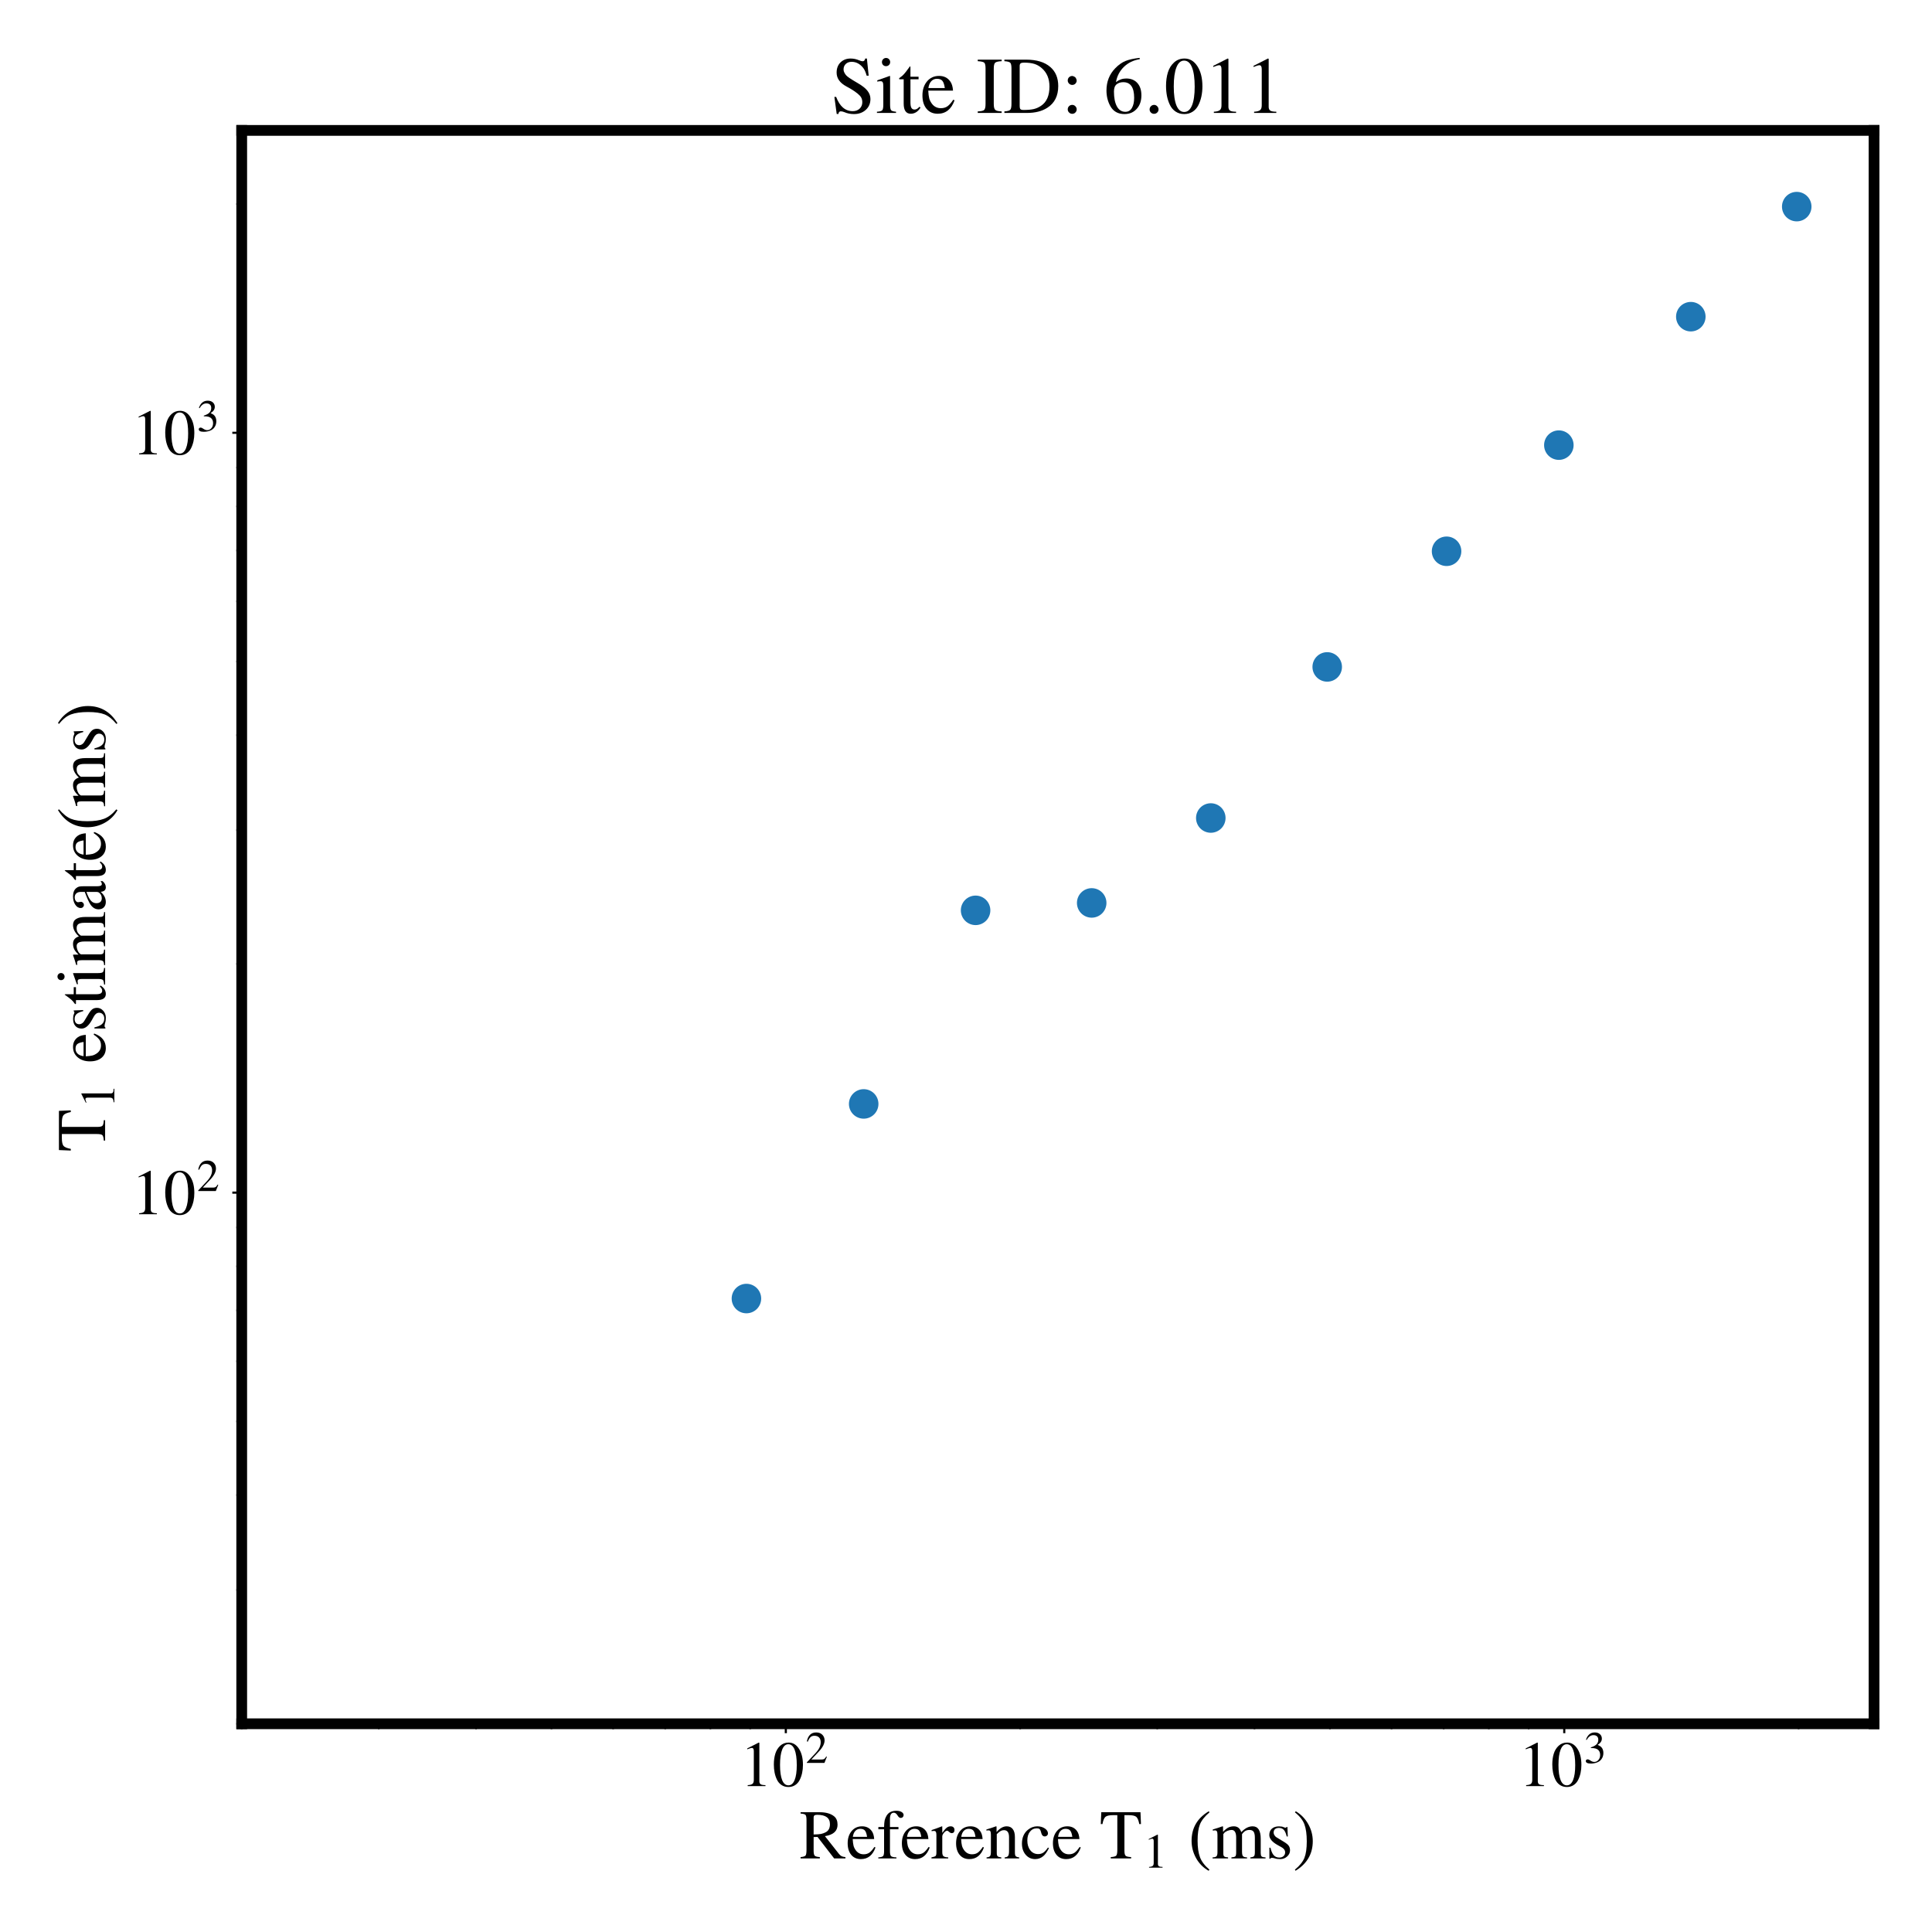
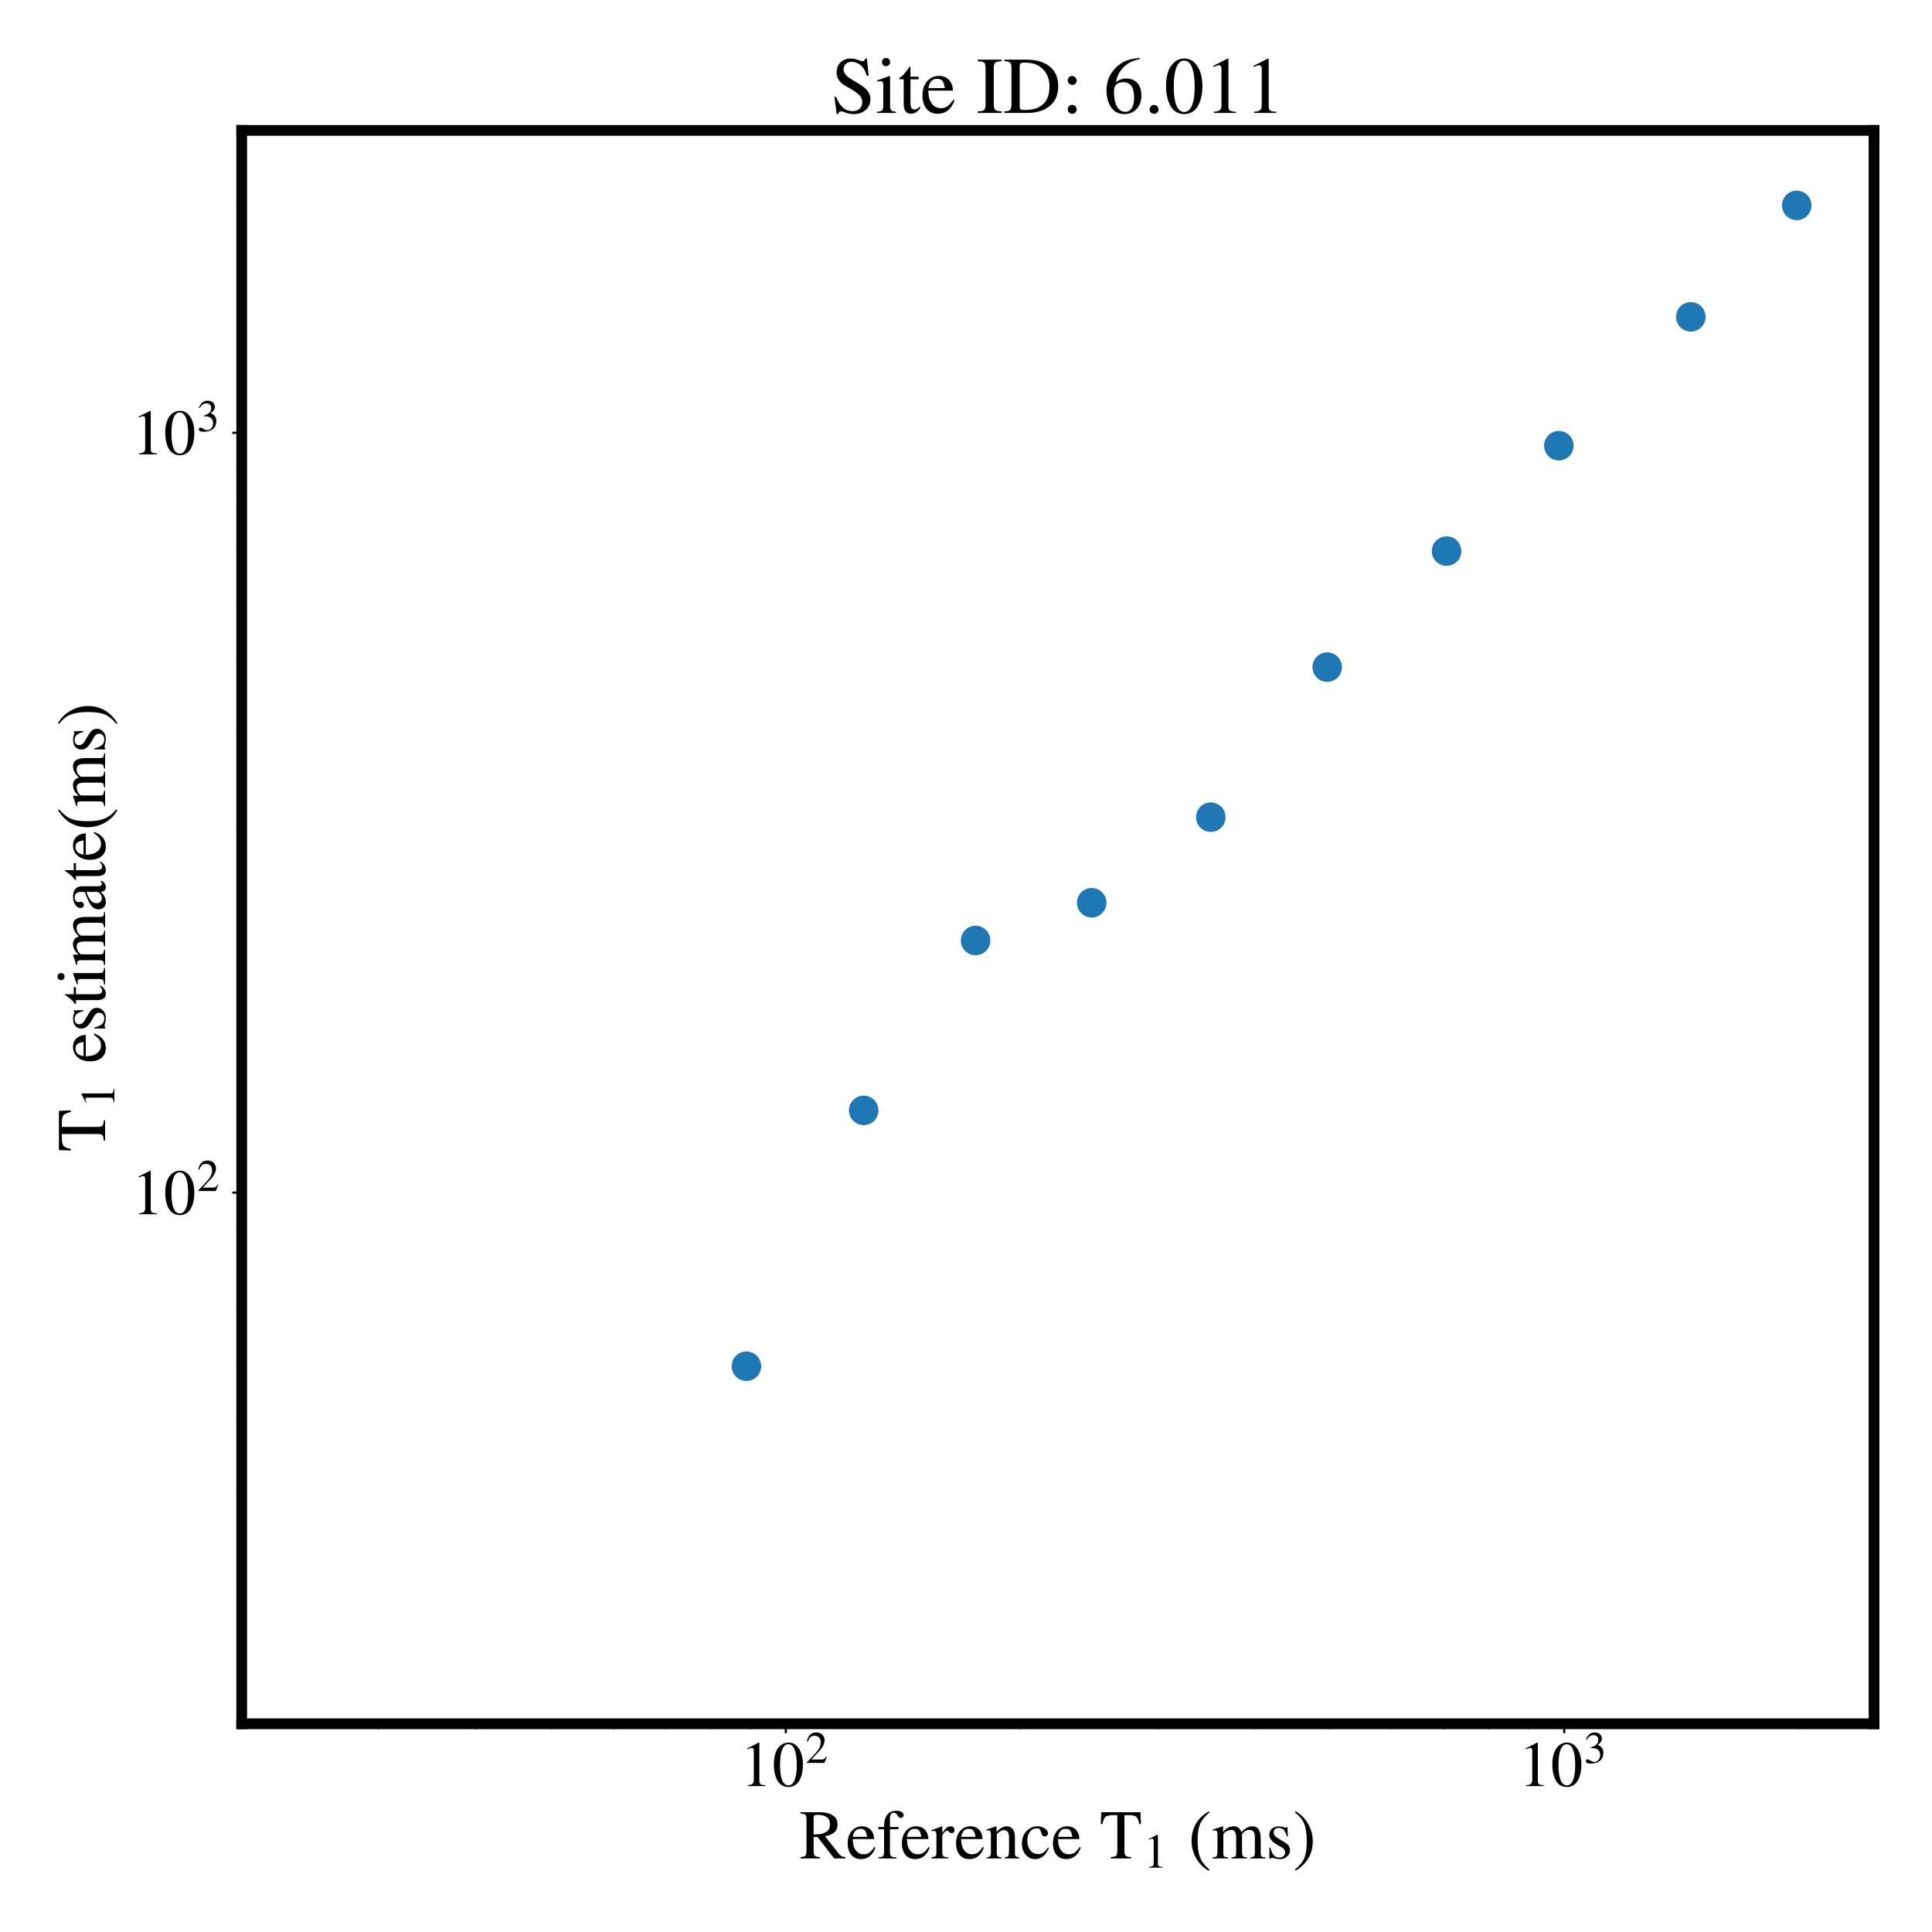
<svg xmlns="http://www.w3.org/2000/svg" xmlns:xlink="http://www.w3.org/1999/xlink" height="720pt" version="1.1" viewBox="0 0 720 720" width="720pt">
  <defs>
    <style type="text/css">*{stroke-linecap:butt;stroke-linejoin:round;}</style>
  </defs>
  <g id="figure_1">
    <g id="patch_1">
      <path d="M 0 720  L 720 720  L 720 0  L 0 0  z " style="fill:#ffffff;" />
    </g>
    <g id="axes_1">
      <g id="patch_2">
        <path d="M 90.08 642.4  L 698.4 642.4  L 698.4 48.6  L 90.08 48.6  z " style="fill:#ffffff;" />
      </g>
      <g id="matplotlib.axis_1">
        <g id="xtick_1">
          <g id="line2d_1">
            <defs>
-               <path d="M 0 0  L 0 3.5  " id="meb2c231bb3" style="stroke:#000000;stroke-width:0.8;" />
-             </defs>
-             <g>
-               <use style="stroke:#000000;stroke-width:0.8;" x="292.853" xlink:href="#meb2c231bb3" y="642.4" />
+               <path d="M 0 0  L 0 3.5  " id="m118f74097b" style="stroke:#000000;stroke-width:0.8;" />
+             </defs>
+             <g>
+               <use style="stroke:#000000;stroke-width:0.8;" x="292.853" xlink:href="#m118f74097b" y="642.4" />
            </g>
          </g>
          <g id="text_1">
            <g transform="translate(275.8133 665.7912)scale(0.24 -0.24)">
              <defs>
                <path d="M 39.406 0  L 11.797 0  L 11.797 1.5  Q 17.297 1.797 19.297 3.547  Q 21.297 5.297 21.297 9.5  L 21.297 54.406  Q 21.297 59.297 18.297 59.297  Q 16.906 59.297 13.797 58.094  L 11.094 57.094  L 11.094 58.5  L 29 67.594  L 29.906 67.297  L 29.906 7.594  Q 29.906 4.297 31.906 2.891  Q 33.906 1.5 39.406 1.5  z " id="STIXGeneral-Regular-49" />
                <path d="M 47.594 33  Q 47.594 26.297 46.297 20.344  Q 45 14.406 42.453 9.406  Q 39.906 4.406 35.406 1.5  Q 30.906 -1.406 25 -1.406  Q 18.906 -1.406 14.297 1.688  Q 9.703 4.797 7.203 10  Q 4.703 15.203 3.547 21.094  Q 2.406 27 2.406 33.594  Q 2.406 42.906 4.703 50.344  Q 7 57.797 12.344 62.688  Q 17.703 67.594 25.406 67.594  Q 35.203 67.594 41.391 58  Q 47.594 48.406 47.594 33  z M 38 32.5  Q 38 48.297 34.641 56.641  Q 31.297 65 24.797 65  Q 18.594 65 15.297 56.594  Q 12 48.203 12 32.906  Q 12 17.5 15.297 9.344  Q 18.594 1.203 25 1.203  Q 31.297 1.203 34.641 9.344  Q 38 17.5 38 32.5  z " id="STIXGeneral-Regular-48" />
                <path d="M 47.406 13.703  L 42 0  L 2.906 0  L 2.906 1.203  L 20.703 20.094  Q 27.703 27.406 30.703 33.5  Q 33.703 39.594 33.703 46.094  Q 33.703 52.797 30 56.5  Q 26.297 60.203 19.797 60.203  Q 14.406 60.203 11.25 57.391  Q 8.094 54.594 5.094 47.203  L 3 47.703  Q 4.703 57 9.844 62.297  Q 15 67.594 23.797 67.594  Q 32.094 67.594 37.188 62.594  Q 42.297 57.594 42.297 50  Q 42.297 38.703 29.5 25.203  L 13 7.594  L 36.406 7.594  Q 39.703 7.594 41.641 8.891  Q 43.594 10.203 46 14.297  z " id="STIXGeneral-Regular-50" />
              </defs>
              <use transform="translate(0 0.684375)" xlink:href="#STIXGeneral-Regular-49" />
              <use transform="translate(49.99999 0.684375)" xlink:href="#STIXGeneral-Regular-48" />
              <use transform="translate(101.575 36.68438)scale(0.7)" xlink:href="#STIXGeneral-Regular-50" />
            </g>
          </g>
        </g>
        <g id="xtick_2">
          <g id="line2d_2">
            <g>
-               <use style="stroke:#000000;stroke-width:0.8;" x="582.956" xlink:href="#meb2c231bb3" y="642.4" />
+               <use style="stroke:#000000;stroke-width:0.8;" x="582.956" xlink:href="#m118f74097b" y="642.4" />
            </g>
          </g>
          <g id="text_2">
            <g transform="translate(565.9164 665.7912)scale(0.24 -0.24)">
              <defs>
                <path d="M 6.094 51  L 4.5 51.406  Q 6.797 58.906 11.688 63.25  Q 16.594 67.594 24.094 67.594  Q 31.094 67.594 35.391 63.797  Q 39.703 60 39.703 53.906  Q 39.703 45.703 30.406 40.094  Q 35.906 37.703 38.703 34.797  Q 43.094 29.906 43.094 21.906  Q 43.094 13.906 38.5 7.906  Q 35.094 3.297 28.75 0.938  Q 22.406 -1.406 15.297 -1.406  Q 4.094 -1.406 4.094 4.297  Q 4.094 5.906 5.297 6.906  Q 6.5 7.906 8.203 7.906  Q 10.703 7.906 14.297 5.297  Q 18.703 2.203 22.906 2.203  Q 28.406 2.203 32.156 6.641  Q 35.906 11.094 35.906 17.5  Q 35.906 29 25.5 32  Q 22.406 33 15.297 33  L 15.297 34.406  Q 20.906 36.297 23.703 38  Q 31.797 42.594 31.797 51.406  Q 31.797 56.406 28.938 59  Q 26.094 61.594 21 61.594  Q 12 61.594 6.094 51  z " id="STIXGeneral-Regular-51" />
              </defs>
              <use transform="translate(0 0.684375)" xlink:href="#STIXGeneral-Regular-49" />
              <use transform="translate(49.99999 0.684375)" xlink:href="#STIXGeneral-Regular-48" />
              <use transform="translate(101.575 36.68438)scale(0.7)" xlink:href="#STIXGeneral-Regular-51" />
            </g>
          </g>
        </g>
        <g id="xtick_3">
          <g id="line2d_3">
            <defs>
-               <path d="M 0 0  L 0 2  " id="mb07791ae8a" style="stroke:#000000;stroke-width:0.6;" />
-             </defs>
-             <g>
-               <use style="stroke:#000000;stroke-width:0.6;" x="90.08" xlink:href="#mb07791ae8a" y="642.4" />
+               <path d="M 0 0  L 0 2  " id="mb4b55e202e" style="stroke:#000000;stroke-width:0.6;" />
+             </defs>
+             <g>
+               <use style="stroke:#000000;stroke-width:0.6;" x="90.08" xlink:href="#mb4b55e202e" y="642.4" />
            </g>
          </g>
        </g>
        <g id="xtick_4">
          <g id="line2d_4">
            <g>
-               <use style="stroke:#000000;stroke-width:0.6;" x="141.165" xlink:href="#mb07791ae8a" y="642.4" />
+               <use style="stroke:#000000;stroke-width:0.6;" x="141.165" xlink:href="#mb4b55e202e" y="642.4" />
            </g>
          </g>
        </g>
        <g id="xtick_5">
          <g id="line2d_5">
            <g>
-               <use style="stroke:#000000;stroke-width:0.6;" x="177.41" xlink:href="#mb07791ae8a" y="642.4" />
+               <use style="stroke:#000000;stroke-width:0.6;" x="177.41" xlink:href="#mb4b55e202e" y="642.4" />
            </g>
          </g>
        </g>
        <g id="xtick_6">
          <g id="line2d_6">
            <g>
-               <use style="stroke:#000000;stroke-width:0.6;" x="205.524" xlink:href="#mb07791ae8a" y="642.4" />
+               <use style="stroke:#000000;stroke-width:0.6;" x="205.524" xlink:href="#mb4b55e202e" y="642.4" />
            </g>
          </g>
        </g>
        <g id="xtick_7">
          <g id="line2d_7">
            <g>
-               <use style="stroke:#000000;stroke-width:0.6;" x="228.494" xlink:href="#mb07791ae8a" y="642.4" />
+               <use style="stroke:#000000;stroke-width:0.6;" x="228.494" xlink:href="#mb4b55e202e" y="642.4" />
            </g>
          </g>
        </g>
        <g id="xtick_8">
          <g id="line2d_8">
            <g>
-               <use style="stroke:#000000;stroke-width:0.6;" x="247.916" xlink:href="#mb07791ae8a" y="642.4" />
+               <use style="stroke:#000000;stroke-width:0.6;" x="247.916" xlink:href="#mb4b55e202e" y="642.4" />
            </g>
          </g>
        </g>
        <g id="xtick_9">
          <g id="line2d_9">
            <g>
-               <use style="stroke:#000000;stroke-width:0.6;" x="264.739" xlink:href="#mb07791ae8a" y="642.4" />
+               <use style="stroke:#000000;stroke-width:0.6;" x="264.739" xlink:href="#mb4b55e202e" y="642.4" />
            </g>
          </g>
        </g>
        <g id="xtick_10">
          <g id="line2d_10">
            <g>
-               <use style="stroke:#000000;stroke-width:0.6;" x="279.579" xlink:href="#mb07791ae8a" y="642.4" />
+               <use style="stroke:#000000;stroke-width:0.6;" x="279.579" xlink:href="#mb4b55e202e" y="642.4" />
            </g>
          </g>
        </g>
        <g id="xtick_11">
          <g id="line2d_11">
            <g>
-               <use style="stroke:#000000;stroke-width:0.6;" x="380.183" xlink:href="#mb07791ae8a" y="642.4" />
+               <use style="stroke:#000000;stroke-width:0.6;" x="380.183" xlink:href="#mb4b55e202e" y="642.4" />
            </g>
          </g>
        </g>
        <g id="xtick_12">
          <g id="line2d_12">
            <g>
-               <use style="stroke:#000000;stroke-width:0.6;" x="431.268" xlink:href="#mb07791ae8a" y="642.4" />
+               <use style="stroke:#000000;stroke-width:0.6;" x="431.268" xlink:href="#mb4b55e202e" y="642.4" />
            </g>
          </g>
        </g>
        <g id="xtick_13">
          <g id="line2d_13">
            <g>
-               <use style="stroke:#000000;stroke-width:0.6;" x="467.513" xlink:href="#mb07791ae8a" y="642.4" />
+               <use style="stroke:#000000;stroke-width:0.6;" x="467.513" xlink:href="#mb4b55e202e" y="642.4" />
            </g>
          </g>
        </g>
        <g id="xtick_14">
          <g id="line2d_14">
            <g>
-               <use style="stroke:#000000;stroke-width:0.6;" x="495.627" xlink:href="#mb07791ae8a" y="642.4" />
+               <use style="stroke:#000000;stroke-width:0.6;" x="495.627" xlink:href="#mb4b55e202e" y="642.4" />
            </g>
          </g>
        </g>
        <g id="xtick_15">
          <g id="line2d_15">
            <g>
-               <use style="stroke:#000000;stroke-width:0.6;" x="518.597" xlink:href="#mb07791ae8a" y="642.4" />
+               <use style="stroke:#000000;stroke-width:0.6;" x="518.597" xlink:href="#mb4b55e202e" y="642.4" />
            </g>
          </g>
        </g>
        <g id="xtick_16">
          <g id="line2d_16">
            <g>
-               <use style="stroke:#000000;stroke-width:0.6;" x="538.019" xlink:href="#mb07791ae8a" y="642.4" />
+               <use style="stroke:#000000;stroke-width:0.6;" x="538.019" xlink:href="#mb4b55e202e" y="642.4" />
            </g>
          </g>
        </g>
        <g id="xtick_17">
          <g id="line2d_17">
            <g>
-               <use style="stroke:#000000;stroke-width:0.6;" x="554.842" xlink:href="#mb07791ae8a" y="642.4" />
+               <use style="stroke:#000000;stroke-width:0.6;" x="554.842" xlink:href="#mb4b55e202e" y="642.4" />
            </g>
          </g>
        </g>
        <g id="xtick_18">
          <g id="line2d_18">
            <g>
-               <use style="stroke:#000000;stroke-width:0.6;" x="569.682" xlink:href="#mb07791ae8a" y="642.4" />
+               <use style="stroke:#000000;stroke-width:0.6;" x="569.682" xlink:href="#mb4b55e202e" y="642.4" />
            </g>
          </g>
        </g>
        <g id="xtick_19">
          <g id="line2d_19">
            <g>
-               <use style="stroke:#000000;stroke-width:0.6;" x="670.286" xlink:href="#mb07791ae8a" y="642.4" />
+               <use style="stroke:#000000;stroke-width:0.6;" x="670.286" xlink:href="#mb4b55e202e" y="642.4" />
            </g>
          </g>
        </g>
        <g id="text_3">
          <g transform="translate(297.91 692.7572)scale(0.26 -0.26)">
            <defs>
              <path d="M 66 0  L 49.797 0  L 26 30.797  L 20.406 30.594  L 20.406 11.203  Q 20.406 5.5 21.953 3.891  Q 23.5 2.297 29.297 1.906  L 29.297 0  L 1.703 0  L 1.703 1.906  Q 7.406 2.406 8.797 4.094  Q 10.203 5.797 10.203 12.406  L 10.203 55.094  Q 10.203 60.703 8.797 62.297  Q 7.406 63.906 1.703 64.297  L 1.703 66.203  L 28.906 66.203  Q 42.594 66.203 49.797 60.297  Q 54.703 56.297 54.703 48.297  Q 54.703 34.703 36.594 31.906  L 56.594 6.594  Q 58.703 4 60.594 3.094  Q 62.5 2.203 66 1.906  z M 20.406 58.297  L 20.406 34.297  Q 27.594 34.406 31.094 35.094  Q 34.594 35.797 38.094 37.703  Q 43.797 40.906 43.797 49.094  Q 43.797 62.5 25.5 62.5  Q 22.797 62.5 21.594 61.641  Q 20.406 60.797 20.406 58.297  z " id="STIXGeneral-Regular-82" />
              <path d="M 40.797 16.406  L 42.406 15.703  Q 36.406 -1 21.5 -1  Q 12.703 -1 7.594 5.141  Q 2.5 11.297 2.5 21.703  Q 2.5 32.406 8.203 39.203  Q 13.906 46 23.203 46  Q 32.203 46 37.094 39.094  Q 40 35.094 40.5 27.703  L 9.703 27.703  Q 10.094 21.406 10.938 18.094  Q 11.797 14.797 14.297 11.406  Q 18.5 5.906 25.406 5.906  Q 30.297 5.906 33.641 8.297  Q 37 10.703 40.797 16.406  z M 9.906 30.906  L 30.297 30.906  Q 29.406 37.203 27.344 39.797  Q 25.297 42.406 20.5 42.406  Q 16.297 42.406 13.5 39.453  Q 10.703 36.5 9.906 30.906  z " id="STIXGeneral-Regular-101" />
              <path d="M 2.094 45  L 10.297 45  Q 10.406 51 11.094 54.344  Q 11.797 57.703 13.797 61.094  Q 18 68.297 27.906 68.297  Q 32.406 68.297 35.344 66.547  Q 38.297 64.797 38.297 62.094  Q 38.297 60.406 37.094 59.203  Q 35.906 58 34.094 58  Q 31.703 58 29.594 61.594  Q 27.203 65.5 24.297 65.5  Q 18.703 65.5 18.703 56.594  L 18.703 45  L 30.906 45  L 30.906 41.797  L 18.703 41.797  L 18.703 10.406  Q 18.703 4.797 20.297 3.25  Q 21.906 1.703 28 1.5  L 28 0  L 2 0  L 2 1.5  Q 7.406 1.797 8.844 3.344  Q 10.297 4.906 10.297 10.406  L 10.297 41.797  L 2.094 41.797  z " id="STIXGeneral-Regular-102" />
              <path d="M 16 45.797  L 16 36.594  Q 19.797 42 22.344 44  Q 24.906 46 28 46  Q 30.594 46 32.047 44.594  Q 33.5 43.203 33.5 40.703  Q 33.5 38.594 32.453 37.391  Q 31.406 36.203 29.594 36.203  Q 27.703 36.203 25.594 38.203  Q 24 39.703 23 39.703  Q 20.906 39.703 18.453 36.797  Q 16 33.906 16 31.5  L 16 9  Q 16 4.703 17.703 3.203  Q 19.406 1.703 24.5 1.5  L 24.5 0  L 0.5 0  L 0.5 1.5  Q 5.297 2.406 6.438 3.5  Q 7.594 4.594 7.594 8.406  L 7.594 33.406  Q 7.594 36.703 6.844 38.047  Q 6.094 39.406 4.203 39.406  Q 2.594 39.406 0.703 39  L 0.703 40.594  Q 7 42.594 15.5 46  z " id="STIXGeneral-Regular-114" />
              <path d="M 48.5 0  L 27.703 0  L 27.797 1.5  Q 31.5 1.797 32.75 3.641  Q 34 5.5 34 10.5  L 34 30.406  Q 34 40.5 26.703 40.5  Q 24.203 40.5 22 39.297  Q 19.797 38.094 16.406 34.797  L 16.406 7.203  Q 16.406 4.203 17.75 3  Q 19.094 1.797 22.906 1.5  L 22.906 0  L 1.797 0  L 1.797 1.5  Q 5.594 1.797 6.797 3.344  Q 8 4.906 8 9.406  L 8 33.703  Q 8 37.406 7.297 38.797  Q 6.594 40.203 4.5 40.203  Q 2.5 40.203 1.594 39.797  L 1.594 41.5  Q 8.594 43.5 15.297 46  L 16.094 45.703  L 16.094 37.906  L 16.203 37.906  Q 23.297 46 30.594 46  Q 36.297 46 39.344 42  Q 42.406 38 42.406 30.594  L 42.406 8.5  Q 42.406 4.5 43.594 3.203  Q 44.797 1.906 48.5 1.5  z " id="STIXGeneral-Regular-110" />
              <path d="M 39.797 15.594  L 41.203 14.703  Q 36.906 6.297 33 3.203  Q 27.906 -1 21.5 -1  Q 13.203 -1 7.844 5.25  Q 2.5 11.5 2.5 21.203  Q 2.5 33.906 10.906 40.906  Q 17.094 46 24.406 46  Q 30.703 46 35.25 42.953  Q 39.797 39.906 39.797 35.703  Q 39.797 34 38.391 32.75  Q 37 31.5 35.094 31.5  Q 31.594 31.5 30.297 36.094  L 29.703 38.297  Q 28.906 41.094 27.703 42.094  Q 26.5 43.094 23.797 43.094  Q 17.703 43.094 13.953 38.297  Q 10.203 33.5 10.203 25.703  Q 10.203 17.094 14.5 11.641  Q 18.797 6.203 25.703 6.203  Q 30 6.203 33.094 8.25  Q 36.203 10.297 39.797 15.594  z " id="STIXGeneral-Regular-99" />
              <path id="STIXGeneral-Regular-32" />
              <path d="M 59.297 49.203  L 56.906 49.203  Q 55.297 57.406 52.391 59.703  Q 49.5 62 41.5 62  L 35.594 62  L 35.594 11.094  Q 35.594 5.406 37.297 3.797  Q 39 2.203 45.203 1.906  L 45.203 0  L 16 0  L 16 1.906  Q 22.297 2.297 23.844 4  Q 25.406 5.703 25.406 12.297  L 25.406 62  L 19.406 62  Q 11.297 62 8.438 59.641  Q 5.594 57.297 4.094 49.203  L 1.703 49.203  L 2.406 66.203  L 58.594 66.203  z " id="STIXGeneral-Regular-84" />
              <path d="M 30.406 -16.094  L 29.203 -17.703  Q 17.594 -11.094 11.188 0.5  Q 4.797 12.094 4.797 25.203  Q 4.797 52.906 29.5 67.594  L 30.406 66  Q 20.203 57.297 16.797 48.844  Q 13.406 40.406 13.406 25.5  Q 13.406 10.703 16.906 1.5  Q 20.406 -7.703 30.406 -16.094  z " id="STIXGeneral-Regular-40" />
              <path d="M 77.5 0  L 55.703 0  L 55.703 1.5  Q 59.906 1.906 61.047 3.25  Q 62.203 4.594 62.203 9  L 62.203 29.594  Q 62.203 35.594 60.453 38.188  Q 58.703 40.797 54.5 40.797  Q 51 40.797 48.547 39.391  Q 46.094 38 43.797 34.703  L 43.797 9.5  Q 43.797 4.703 45.25 3.141  Q 46.703 1.594 51 1.5  L 51 0  L 28.594 0  L 28.594 1.5  Q 33 1.797 34.203 2.938  Q 35.406 4.094 35.406 8.594  L 35.406 29.703  Q 35.406 40.797 28.906 40.797  Q 26.094 40.797 22.938 39.547  Q 19.797 38.297 18.297 36.5  Q 17 35 17 34.797  L 17 7  Q 17 3.797 18.391 2.75  Q 19.797 1.703 23.797 1.5  L 23.797 0  L 1.594 0  L 1.594 1.5  Q 5.797 1.594 7.188 3.047  Q 8.594 4.5 8.594 8.797  L 8.594 33.594  Q 8.594 37.297 7.797 38.75  Q 7 40.203 5.094 40.203  Q 3.594 40.203 1.906 39.797  L 1.906 41.5  Q 8.703 43.406 15.797 46  L 16.594 45.703  L 16.594 38.297  L 16.797 38.297  Q 21.297 43 24.75 44.5  Q 28.203 46 32.094 46  Q 40 46 42.703 37.594  Q 50.5 46 59 46  Q 70.594 46 70.594 28  L 70.594 7.703  Q 70.594 4.406 71.594 3.156  Q 72.594 1.906 74.906 1.703  L 77.5 1.5  z " id="STIXGeneral-Regular-109" />
              <path d="M 15.594 30.094  L 26 23.797  Q 31 20.797 32.891 18.188  Q 34.797 15.594 34.797 11.5  Q 34.797 6.5 30.641 2.75  Q 26.5 -1 20.797 -1  Q 16.094 -1 13.5 -0.094  Q 10.797 0.797 8.906 0.797  Q 7.203 0.797 6.5 -0.406  L 5.203 -0.406  L 5.203 15.297  L 6.797 15.297  Q 8.406 8 11.406 4.594  Q 14.406 1.203 19.5 1.203  Q 23.203 1.203 25.5 3.297  Q 27.797 5.406 27.797 8.594  Q 27.797 13.203 22.5 16.094  L 17.094 19.094  Q 5.094 25.797 5.094 33.594  Q 5.094 39.406 8.844 42.656  Q 12.594 45.906 18.906 45.906  Q 23.297 45.906 25.594 44.797  Q 27.406 44 28.406 44  Q 29.094 44 30 45  L 31.094 45  L 31.594 31.406  L 30.094 31.406  Q 28.406 38.203 25.844 40.953  Q 23.297 43.703 18.797 43.703  Q 15.406 43.703 13.344 42  Q 11.297 40.297 11.297 36.906  Q 11.297 35.203 12.438 33.25  Q 13.594 31.297 15.594 30.094  z " id="STIXGeneral-Regular-115" />
              <path d="M 2.906 66  L 4.094 67.594  Q 15.5 60.797 22 49.188  Q 28.5 37.594 28.5 24.703  Q 28.5 -2.594 3.797 -17.703  L 2.906 -16.094  Q 13.203 -7.594 16.547 0.844  Q 19.906 9.297 19.906 24.406  Q 19.906 39.594 16.547 48.75  Q 13.203 57.906 2.906 66  z " id="STIXGeneral-Regular-41" />
            </defs>
            <use transform="translate(0 0.703125)" xlink:href="#STIXGeneral-Regular-82" />
            <use transform="translate(66.7 0.703125)" xlink:href="#STIXGeneral-Regular-101" />
            <use transform="translate(111.1 0.703125)" xlink:href="#STIXGeneral-Regular-102" />
            <use transform="translate(144.4 0.703125)" xlink:href="#STIXGeneral-Regular-101" />
            <use transform="translate(188.8 0.703125)" xlink:href="#STIXGeneral-Regular-114" />
            <use transform="translate(222.1 0.703125)" xlink:href="#STIXGeneral-Regular-101" />
            <use transform="translate(266.5 0.703125)" xlink:href="#STIXGeneral-Regular-110" />
            <use transform="translate(316.4999 0.703125)" xlink:href="#STIXGeneral-Regular-99" />
            <use transform="translate(360.8999 0.703125)" xlink:href="#STIXGeneral-Regular-101" />
            <use transform="translate(405.2999 0.703125)" xlink:href="#STIXGeneral-Regular-32" />
            <use transform="translate(430.2999 0.703125)" xlink:href="#STIXGeneral-Regular-84" />
            <use transform="translate(492.9432 -12.525)scale(0.7)" xlink:href="#STIXGeneral-Regular-49" />
            <use transform="translate(532.3525 0.703125)" xlink:href="#STIXGeneral-Regular-32" />
            <use transform="translate(557.3525 0.703125)" xlink:href="#STIXGeneral-Regular-40" />
            <use transform="translate(590.6525 0.703125)" xlink:href="#STIXGeneral-Regular-109" />
            <use transform="translate(668.4525 0.703125)" xlink:href="#STIXGeneral-Regular-115" />
            <use transform="translate(707.3525 0.703125)" xlink:href="#STIXGeneral-Regular-41" />
          </g>
        </g>
      </g>
      <g id="matplotlib.axis_2">
        <g id="ytick_1">
          <g id="line2d_20">
            <defs>
-               <path d="M 0 0  L -3.5 0  " id="m600ad9367b" style="stroke:#000000;stroke-width:0.8;" />
-             </defs>
-             <g>
-               <use style="stroke:#000000;stroke-width:0.8;" x="90.08" xlink:href="#m600ad9367b" y="444.467" />
+               <path d="M 0 0  L -3.5 0  " id="m6e3f015a7c" style="stroke:#000000;stroke-width:0.8;" />
+             </defs>
+             <g>
+               <use style="stroke:#000000;stroke-width:0.8;" x="90.08" xlink:href="#m6e3f015a7c" y="444.467" />
            </g>
          </g>
          <g id="text_4">
            <g transform="translate(49 452.6623)scale(0.24 -0.24)">
              <use transform="translate(0 0.684375)" xlink:href="#STIXGeneral-Regular-49" />
              <use transform="translate(49.99999 0.684375)" xlink:href="#STIXGeneral-Regular-48" />
              <use transform="translate(101.575 36.68438)scale(0.7)" xlink:href="#STIXGeneral-Regular-50" />
            </g>
          </g>
        </g>
        <g id="ytick_2">
          <g id="line2d_21">
            <g>
-               <use style="stroke:#000000;stroke-width:0.8;" x="90.08" xlink:href="#m600ad9367b" y="161.288" />
+               <use style="stroke:#000000;stroke-width:0.8;" x="90.08" xlink:href="#m6e3f015a7c" y="161.288" />
            </g>
          </g>
          <g id="text_5">
            <g transform="translate(49 169.4837)scale(0.24 -0.24)">
              <use transform="translate(0 0.684375)" xlink:href="#STIXGeneral-Regular-49" />
              <use transform="translate(49.99999 0.684375)" xlink:href="#STIXGeneral-Regular-48" />
              <use transform="translate(101.575 36.68438)scale(0.7)" xlink:href="#STIXGeneral-Regular-51" />
            </g>
          </g>
        </g>
        <g id="ytick_3">
          <g id="line2d_22">
            <defs>
-               <path d="M 0 0  L -2 0  " id="m6b9117d38c" style="stroke:#000000;stroke-width:0.6;" />
-             </defs>
-             <g>
-               <use style="stroke:#000000;stroke-width:0.6;" x="90.08" xlink:href="#m6b9117d38c" y="642.4" />
+               <path d="M 0 0  L -2 0  " id="m2e3177e3c4" style="stroke:#000000;stroke-width:0.6;" />
+             </defs>
+             <g>
+               <use style="stroke:#000000;stroke-width:0.6;" x="90.08" xlink:href="#m2e3177e3c4" y="642.4" />
            </g>
          </g>
        </g>
        <g id="ytick_4">
          <g id="line2d_23">
            <g>
-               <use style="stroke:#000000;stroke-width:0.6;" x="90.08" xlink:href="#m6b9117d38c" y="592.535" />
+               <use style="stroke:#000000;stroke-width:0.6;" x="90.08" xlink:href="#m2e3177e3c4" y="592.535" />
            </g>
          </g>
        </g>
        <g id="ytick_5">
          <g id="line2d_24">
            <g>
-               <use style="stroke:#000000;stroke-width:0.6;" x="90.08" xlink:href="#m6b9117d38c" y="557.155" />
+               <use style="stroke:#000000;stroke-width:0.6;" x="90.08" xlink:href="#m2e3177e3c4" y="557.155" />
            </g>
          </g>
        </g>
        <g id="ytick_6">
          <g id="line2d_25">
            <g>
-               <use style="stroke:#000000;stroke-width:0.6;" x="90.08" xlink:href="#m6b9117d38c" y="529.712" />
+               <use style="stroke:#000000;stroke-width:0.6;" x="90.08" xlink:href="#m2e3177e3c4" y="529.712" />
            </g>
          </g>
        </g>
        <g id="ytick_7">
          <g id="line2d_26">
            <g>
-               <use style="stroke:#000000;stroke-width:0.6;" x="90.08" xlink:href="#m6b9117d38c" y="507.289" />
+               <use style="stroke:#000000;stroke-width:0.6;" x="90.08" xlink:href="#m2e3177e3c4" y="507.289" />
            </g>
          </g>
        </g>
        <g id="ytick_8">
          <g id="line2d_27">
            <g>
-               <use style="stroke:#000000;stroke-width:0.6;" x="90.08" xlink:href="#m6b9117d38c" y="488.332" />
+               <use style="stroke:#000000;stroke-width:0.6;" x="90.08" xlink:href="#m2e3177e3c4" y="488.332" />
            </g>
          </g>
        </g>
        <g id="ytick_9">
          <g id="line2d_28">
            <g>
-               <use style="stroke:#000000;stroke-width:0.6;" x="90.08" xlink:href="#m6b9117d38c" y="471.91" />
+               <use style="stroke:#000000;stroke-width:0.6;" x="90.08" xlink:href="#m2e3177e3c4" y="471.91" />
            </g>
          </g>
        </g>
        <g id="ytick_10">
          <g id="line2d_29">
            <g>
-               <use style="stroke:#000000;stroke-width:0.6;" x="90.08" xlink:href="#m6b9117d38c" y="457.424" />
+               <use style="stroke:#000000;stroke-width:0.6;" x="90.08" xlink:href="#m2e3177e3c4" y="457.424" />
            </g>
          </g>
        </g>
        <g id="ytick_11">
          <g id="line2d_30">
            <g>
-               <use style="stroke:#000000;stroke-width:0.6;" x="90.08" xlink:href="#m6b9117d38c" y="359.221" />
+               <use style="stroke:#000000;stroke-width:0.6;" x="90.08" xlink:href="#m2e3177e3c4" y="359.221" />
            </g>
          </g>
        </g>
        <g id="ytick_12">
          <g id="line2d_31">
            <g>
-               <use style="stroke:#000000;stroke-width:0.6;" x="90.08" xlink:href="#m6b9117d38c" y="309.356" />
+               <use style="stroke:#000000;stroke-width:0.6;" x="90.08" xlink:href="#m2e3177e3c4" y="309.356" />
            </g>
          </g>
        </g>
        <g id="ytick_13">
          <g id="line2d_32">
            <g>
-               <use style="stroke:#000000;stroke-width:0.6;" x="90.08" xlink:href="#m6b9117d38c" y="273.976" />
+               <use style="stroke:#000000;stroke-width:0.6;" x="90.08" xlink:href="#m2e3177e3c4" y="273.976" />
            </g>
          </g>
        </g>
        <g id="ytick_14">
          <g id="line2d_33">
            <g>
-               <use style="stroke:#000000;stroke-width:0.6;" x="90.08" xlink:href="#m6b9117d38c" y="246.533" />
+               <use style="stroke:#000000;stroke-width:0.6;" x="90.08" xlink:href="#m2e3177e3c4" y="246.533" />
            </g>
          </g>
        </g>
        <g id="ytick_15">
          <g id="line2d_34">
            <g>
-               <use style="stroke:#000000;stroke-width:0.6;" x="90.08" xlink:href="#m6b9117d38c" y="224.111" />
+               <use style="stroke:#000000;stroke-width:0.6;" x="90.08" xlink:href="#m2e3177e3c4" y="224.111" />
            </g>
          </g>
        </g>
        <g id="ytick_16">
          <g id="line2d_35">
            <g>
-               <use style="stroke:#000000;stroke-width:0.6;" x="90.08" xlink:href="#m6b9117d38c" y="205.153" />
+               <use style="stroke:#000000;stroke-width:0.6;" x="90.08" xlink:href="#m2e3177e3c4" y="205.153" />
            </g>
          </g>
        </g>
        <g id="ytick_17">
          <g id="line2d_36">
            <g>
-               <use style="stroke:#000000;stroke-width:0.6;" x="90.08" xlink:href="#m6b9117d38c" y="188.731" />
+               <use style="stroke:#000000;stroke-width:0.6;" x="90.08" xlink:href="#m2e3177e3c4" y="188.731" />
            </g>
          </g>
        </g>
        <g id="ytick_18">
          <g id="line2d_37">
            <g>
-               <use style="stroke:#000000;stroke-width:0.6;" x="90.08" xlink:href="#m6b9117d38c" y="174.246" />
+               <use style="stroke:#000000;stroke-width:0.6;" x="90.08" xlink:href="#m2e3177e3c4" y="174.246" />
            </g>
          </g>
        </g>
        <g id="ytick_19">
          <g id="line2d_38">
            <g>
-               <use style="stroke:#000000;stroke-width:0.6;" x="90.08" xlink:href="#m6b9117d38c" y="76.043" />
+               <use style="stroke:#000000;stroke-width:0.6;" x="90.08" xlink:href="#m2e3177e3c4" y="76.043" />
            </g>
          </g>
        </g>
        <g id="text_6">
          <g transform="translate(39.35719 429.22)rotate(-90)scale(0.26 -0.26)">
            <defs>
              <path d="M 26.594 7.703  L 27.906 6.594  Q 23.094 -1 15.797 -1  Q 7 -1 7 11.703  L 7 41.797  L 1.703 41.797  Q 1.297 42.094 1.297 42.5  Q 1.297 43.297 3 44.406  Q 6.797 46.594 12.703 55.094  Q 12.906 55.406 13.656 56.344  Q 14.406 57.297 14.703 57.906  Q 15.406 57.906 15.406 56.594  L 15.406 45  L 25.5 45  L 25.5 41.797  L 15.406 41.797  L 15.406 13.203  Q 15.406 8.406 16.594 6.297  Q 17.797 4.203 20.594 4.203  Q 23.594 4.203 26.594 7.703  z " id="STIXGeneral-Regular-116" />
              <path d="M 18 63.203  Q 18 61 16.5 59.547  Q 15 58.094 12.797 58.094  Q 10.703 58.094 9.25 59.547  Q 7.797 61 7.797 63.203  Q 7.797 65.297 9.297 66.797  Q 10.797 68.297 12.906 68.297  Q 15.094 68.297 16.547 66.797  Q 18 65.297 18 63.203  z M 25.297 0  L 1.594 0  L 1.594 1.5  Q 6.797 1.797 8.141 3.297  Q 9.5 4.797 9.5 10.406  L 9.5 33.094  Q 9.5 36.594 8.797 38  Q 8.094 39.406 6.203 39.406  Q 3.797 39.406 2 38.906  L 2 40.5  L 17.5 46  L 17.906 45.594  L 17.906 10.5  Q 17.906 4.906 19.156 3.406  Q 20.406 1.906 25.297 1.5  z " id="STIXGeneral-Regular-105" />
              <path d="M 44.203 6.594  L 44.203 3.797  Q 40.406 -1 35.203 -1  Q 29.5 -1 28.797 6.297  L 28.703 6.297  Q 22.297 -1 14.203 -1  Q 9.5 -1 6.594 1.75  Q 3.703 4.5 3.703 9.406  Q 3.703 16.406 10.703 21.094  Q 15.5 24.297 28.703 29.203  L 28.703 34.594  Q 28.703 39.094 26.547 41.344  Q 24.406 43.594 20.906 43.594  Q 17.906 43.594 15.906 42.141  Q 13.906 40.703 13.906 38.703  Q 13.906 37.797 14.203 36.688  Q 14.5 35.594 14.5 34.5  Q 14.5 33 13.141 31.703  Q 11.797 30.406 9.906 30.406  Q 8.203 30.406 6.891 31.703  Q 5.594 33 5.594 35  Q 5.594 39.797 10.703 43  Q 15.406 46 22.203 46  Q 30.297 46 34 41.5  Q 35.797 39.406 36.297 37.25  Q 36.797 35.094 36.797 30.406  L 36.797 11.297  Q 36.797 4.703 39.906 4.703  Q 41.906 4.703 44.203 6.594  z M 28.703 12.703  L 28.703 26.797  Q 19.5 23.594 15.906 20.203  Q 12.5 17.094 12.5 12.5  Q 12.5 8.703 14.391 6.75  Q 16.297 4.797 19.406 4.797  Q 22.703 4.797 25.203 6.406  Q 27.297 7.906 28 9.203  Q 28.703 10.5 28.703 12.703  z " id="STIXGeneral-Regular-97" />
            </defs>
            <use transform="translate(0 0.703125)" xlink:href="#STIXGeneral-Regular-84" />
            <use transform="translate(62.64327 -12.525)scale(0.7)" xlink:href="#STIXGeneral-Regular-49" />
            <use transform="translate(102.0526 0.703125)" xlink:href="#STIXGeneral-Regular-32" />
            <use transform="translate(127.0526 0.703125)" xlink:href="#STIXGeneral-Regular-101" />
            <use transform="translate(171.4526 0.703125)" xlink:href="#STIXGeneral-Regular-115" />
            <use transform="translate(210.3526 0.703125)" xlink:href="#STIXGeneral-Regular-116" />
            <use transform="translate(238.1526 0.703125)" xlink:href="#STIXGeneral-Regular-105" />
            <use transform="translate(265.9526 0.703125)" xlink:href="#STIXGeneral-Regular-109" />
            <use transform="translate(343.7526 0.703125)" xlink:href="#STIXGeneral-Regular-97" />
            <use transform="translate(388.1526 0.703125)" xlink:href="#STIXGeneral-Regular-116" />
            <use transform="translate(415.9526 0.703125)" xlink:href="#STIXGeneral-Regular-101" />
            <use transform="translate(460.3525 0.703125)" xlink:href="#STIXGeneral-Regular-40" />
            <use transform="translate(493.6525 0.703125)" xlink:href="#STIXGeneral-Regular-109" />
            <use transform="translate(571.4525 0.703125)" xlink:href="#STIXGeneral-Regular-115" />
            <use transform="translate(610.3525 0.703125)" xlink:href="#STIXGeneral-Regular-41" />
          </g>
        </g>
      </g>
      <g id="line2d_39">
        <defs>
-           <path d="M 0 5  C 1.326 5 2.598 4.473 3.536 3.536  C 4.473 2.598 5 1.326 5 0  C 5 -1.326 4.473 -2.598 3.536 -3.536  C 2.598 -4.473 1.326 -5 0 -5  C -1.326 -5 -2.598 -4.473 -3.536 -3.536  C -4.473 -2.598 -5 -1.326 -5 0  C -5 1.326 -4.473 2.598 -3.536 3.536  C -2.598 4.473 -1.326 5 0 5  z " id="m812ac47cff" style="stroke:#1f77b4;" />
+           <path d="M 0 5  C 1.326 5 2.598 4.473 3.536 3.536  C 4.473 2.598 5 1.326 5 0  C 5 -1.326 4.473 -2.598 3.536 -3.536  C 2.598 -4.473 1.326 -5 0 -5  C -1.326 -5 -2.598 -4.473 -3.536 -3.536  C -4.473 -2.598 -5 -1.326 -5 0  C -5 1.326 -4.473 2.598 -3.536 3.536  C -2.598 4.473 -1.326 5 0 5  z " id="m4412cfde37" style="stroke:#1f77b4;" />
        </defs>
-         <g clip-path="url(#pc0fb288bee)">
-           <use style="fill:#1f77b4;stroke:#1f77b4;" x="669.591" xlink:href="#m812ac47cff" y="77" />
-           <use style="fill:#1f77b4;stroke:#1f77b4;" x="630.117" xlink:href="#m812ac47cff" y="118.016" />
-           <use style="fill:#1f77b4;stroke:#1f77b4;" x="580.937" xlink:href="#m812ac47cff" y="165.886" />
-           <use style="fill:#1f77b4;stroke:#1f77b4;" x="539.094" xlink:href="#m812ac47cff" y="205.443" />
-           <use style="fill:#1f77b4;stroke:#1f77b4;" x="494.615" xlink:href="#m812ac47cff" y="248.542" />
-           <use style="fill:#1f77b4;stroke:#1f77b4;" x="451.228" xlink:href="#m812ac47cff" y="304.848" />
-           <use style="fill:#1f77b4;stroke:#1f77b4;" x="406.842" xlink:href="#m812ac47cff" y="336.492" />
-           <use style="fill:#1f77b4;stroke:#1f77b4;" x="363.575" xlink:href="#m812ac47cff" y="339.257" />
-           <use style="fill:#1f77b4;stroke:#1f77b4;" x="321.871" xlink:href="#m812ac47cff" y="411.399" />
-           <use style="fill:#1f77b4;stroke:#1f77b4;" x="278.171" xlink:href="#m812ac47cff" y="483.931" />
-           <use style="fill:#1f77b4;stroke:#1f77b4;" x="234.04" xlink:href="#m812ac47cff" y="890.97" />
-           <use style="fill:#1f77b4;stroke:#1f77b4;" x="190.926" xlink:href="#m812ac47cff" y="879.883" />
-           <use style="fill:#1f77b4;stroke:#1f77b4;" x="144.644" xlink:href="#m812ac47cff" y="879.883" />
-           <use style="fill:#1f77b4;stroke:#1f77b4;" x="100.469" xlink:href="#m812ac47cff" y="824.489" />
+         <g clip-path="url(#paafcd7093d)">
+           <use style="fill:#1f77b4;stroke:#1f77b4;" x="669.591" xlink:href="#m4412cfde37" y="76.54" />
+           <use style="fill:#1f77b4;stroke:#1f77b4;" x="630.117" xlink:href="#m4412cfde37" y="118.084" />
+           <use style="fill:#1f77b4;stroke:#1f77b4;" x="580.937" xlink:href="#m4412cfde37" y="166.103" />
+           <use style="fill:#1f77b4;stroke:#1f77b4;" x="539.094" xlink:href="#m4412cfde37" y="205.377" />
+           <use style="fill:#1f77b4;stroke:#1f77b4;" x="494.615" xlink:href="#m4412cfde37" y="248.619" />
+           <use style="fill:#1f77b4;stroke:#1f77b4;" x="451.228" xlink:href="#m4412cfde37" y="304.544" />
+           <use style="fill:#1f77b4;stroke:#1f77b4;" x="406.842" xlink:href="#m4412cfde37" y="336.433" />
+           <use style="fill:#1f77b4;stroke:#1f77b4;" x="363.575" xlink:href="#m4412cfde37" y="350.491" />
+           <use style="fill:#1f77b4;stroke:#1f77b4;" x="321.871" xlink:href="#m4412cfde37" y="413.804" />
+           <use style="fill:#1f77b4;stroke:#1f77b4;" x="278.171" xlink:href="#m4412cfde37" y="509.153" />
+           <use style="fill:#1f77b4;stroke:#1f77b4;" x="234.04" xlink:href="#m4412cfde37" y="746.583" />
+           <use style="fill:#1f77b4;stroke:#1f77b4;" x="190.926" xlink:href="#m4412cfde37" y="762.955" />
+           <use style="fill:#1f77b4;stroke:#1f77b4;" x="144.644" xlink:href="#m4412cfde37" y="732.298" />
+           <use style="fill:#1f77b4;stroke:#1f77b4;" x="100.469" xlink:href="#m4412cfde37" y="646.139" />
        </g>
      </g>
      <g id="patch_3">
        <path d="M 90.08 642.4  L 90.08 48.6  " style="fill:none;stroke:#000000;stroke-linecap:square;stroke-linejoin:miter;stroke-width:4;" />
      </g>
      <g id="patch_4">
        <path d="M 698.4 642.4  L 698.4 48.6  " style="fill:none;stroke:#000000;stroke-linecap:square;stroke-linejoin:miter;stroke-width:4;" />
      </g>
      <g id="patch_5">
        <path d="M 90.08 642.4  L 698.4 642.4  " style="fill:none;stroke:#000000;stroke-linecap:square;stroke-linejoin:miter;stroke-width:4;" />
      </g>
      <g id="patch_6">
        <path d="M 90.08 48.6  L 698.4 48.6  " style="fill:none;stroke:#000000;stroke-linecap:square;stroke-linejoin:miter;stroke-width:4;" />
      </g>
      <g id="text_7">
        <g transform="translate(309.6564 42.08906)scale(0.3 -0.3)">
          <defs>
            <path d="M 46.906 46.297  L 44.406 46.297  Q 42.703 52.5 40.297 55.703  Q 34.203 63.5 25.797 63.5  Q 21.203 63.5 18.453 60.844  Q 15.703 58.203 15.703 54  Q 15.703 52 16.703 50.094  Q 17.703 48.203 18.844 46.844  Q 20 45.5 22.891 43.5  Q 25.797 41.5 27.594 40.453  Q 29.406 39.406 33.594 36.906  Q 41.703 32.203 45.391 27.547  Q 49.094 22.906 49.094 17.297  Q 49.094 9 43.297 3.797  Q 37.5 -1.406 28.703 -1.406  Q 22.203 -1.406 16.906 0.906  Q 14.297 2 12.203 2  Q 11 2 10.203 1.094  Q 9.406 0.203 9.406 -1.297  L 7.203 -1.297  L 4.297 19.906  L 6.5 19.906  Q 13.203 2.203 27.094 2.203  Q 32.406 2.203 35.703 5.344  Q 39 8.5 39 13.406  Q 39 18.094 36.094 21.297  Q 31.297 26.5 19.297 32.906  Q 7.094 39.406 7.094 50.094  Q 7.094 58.094 12 62.844  Q 16.906 67.594 24.5 67.594  Q 29.797 67.594 35 65.406  Q 37.703 64.203 39.406 64.203  Q 42 64.203 42.594 67.594  L 44.703 67.594  z " id="STIXGeneral-Regular-83" />
            <path d="M 31.5 0  L 1.797 0  L 1.797 1.906  Q 8.094 2.094 9.797 3.75  Q 11.5 5.406 11.5 11.203  L 11.5 55.094  Q 11.5 60.906 9.891 62.406  Q 8.297 63.906 1.797 64.297  L 1.797 66.203  L 31.5 66.203  L 31.5 64.297  Q 25.203 64 23.453 62.391  Q 21.703 60.797 21.703 55.094  L 21.703 11.203  Q 21.703 5.594 23.5 3.844  Q 25.297 2.094 31.5 1.906  z " id="STIXGeneral-Regular-73" />
            <path d="M 1.594 66.203  L 28.594 66.203  Q 48.094 66.203 58.594 57.094  Q 68.5 48.594 68.5 33.406  Q 68.5 15.094 54.906 6.406  Q 45 0 29.703 0  L 1.594 0  L 1.594 1.906  Q 7.406 2.297 8.906 3.938  Q 10.406 5.594 10.406 11.5  L 10.406 55  Q 10.406 60.797 8.906 62.344  Q 7.406 63.906 1.594 64.297  z M 20.594 58.297  L 20.594 8.406  Q 20.594 5.703 21.547 4.703  Q 22.5 3.703 25.406 3.703  Q 33.203 3.703 38 4.797  Q 42.797 5.906 47.203 8.906  Q 57.594 15.906 57.594 32.797  Q 57.594 47.297 48.094 55.594  Q 43.797 59.406 38.688 60.953  Q 33.594 62.5 25.906 62.5  Q 23 62.5 21.797 61.594  Q 20.594 60.703 20.594 58.297  z " id="STIXGeneral-Regular-68" />
            <path d="M 15.906 45.906  Q 19.203 42.594 19.203 40.297  Q 19.203 38 17.594 36.391  Q 16 34.797 13.703 34.797  Q 11.406 34.797 9.75 36.438  Q 8.094 38.094 8.094 40.297  Q 8.094 42.703 9.688 44.297  Q 11.297 45.906 13.703 45.906  Q 15.906 45.906 19.203 42.594  z M 19.203 4.406  Q 19.203 2.203 17.594 0.547  Q 16 -1.094 13.703 -1.094  Q 11.406 -1.094 9.75 0.547  Q 8.094 2.203 8.094 4.406  Q 8.094 6.797 9.688 8.391  Q 11.297 10 13.703 10  Q 15.906 10 17.547 8.344  Q 19.203 6.703 19.203 4.406  z " id="STIXGeneral-Regular-58" />
            <path d="M 44.594 68.406  L 44.797 66.797  Q 33 64.906 25.094 57.25  Q 17.203 49.594 15.203 38.297  Q 21 42.797 27.906 42.797  Q 36.703 42.797 41.75 37.188  Q 46.797 31.594 46.797 21.906  Q 46.797 12.094 41.703 5.906  Q 35.797 -1.406 25.797 -1.406  Q 13.594 -1.406 8.094 8.703  Q 3.406 17.297 3.406 27.906  Q 3.406 44.297 14.297 55.5  Q 20.5 61.906 27.047 64.547  Q 33.594 67.203 44.594 68.406  z M 37.797 18.797  Q 37.797 38.203 24.297 38.203  Q 19.297 38.203 16 35.547  Q 12.703 32.906 12.703 26.594  Q 12.703 14.906 16.344 8.156  Q 20 1.406 26.906 1.406  Q 32.203 1.406 35 6.156  Q 37.797 10.906 37.797 18.797  z " id="STIXGeneral-Regular-54" />
            <path d="M 18.094 4.297  Q 18.094 2.094 16.438 0.5  Q 14.797 -1.094 12.5 -1.094  Q 10.203 -1.094 8.594 0.5  Q 7 2.094 7 4.391  Q 7 6.703 8.641 8.344  Q 10.297 10 12.594 10  Q 14.797 10 16.438 8.297  Q 18.094 6.594 18.094 4.297  z " id="STIXGeneral-Regular-46" />
          </defs>
          <use xlink:href="#STIXGeneral-Regular-83" />
          <use x="55.6" xlink:href="#STIXGeneral-Regular-105" />
          <use x="83.4" xlink:href="#STIXGeneral-Regular-116" />
          <use x="111.2" xlink:href="#STIXGeneral-Regular-101" />
          <use x="155.6" xlink:href="#STIXGeneral-Regular-32" />
          <use x="180.6" xlink:href="#STIXGeneral-Regular-73" />
          <use x="213.9" xlink:href="#STIXGeneral-Regular-68" />
          <use x="286.1" xlink:href="#STIXGeneral-Regular-58" />
          <use x="313.9" xlink:href="#STIXGeneral-Regular-32" />
          <use x="338.9" xlink:href="#STIXGeneral-Regular-54" />
          <use x="388.9" xlink:href="#STIXGeneral-Regular-46" />
          <use x="413.9" xlink:href="#STIXGeneral-Regular-48" />
          <use x="463.9" xlink:href="#STIXGeneral-Regular-49" />
          <use x="513.9" xlink:href="#STIXGeneral-Regular-49" />
        </g>
      </g>
    </g>
  </g>
  <defs>
-     <clipPath id="pc0fb288bee">
+     <clipPath id="paafcd7093d">
      <rect height="593.8" width="608.32" x="90.08" y="48.6" />
    </clipPath>
  </defs>
</svg>
